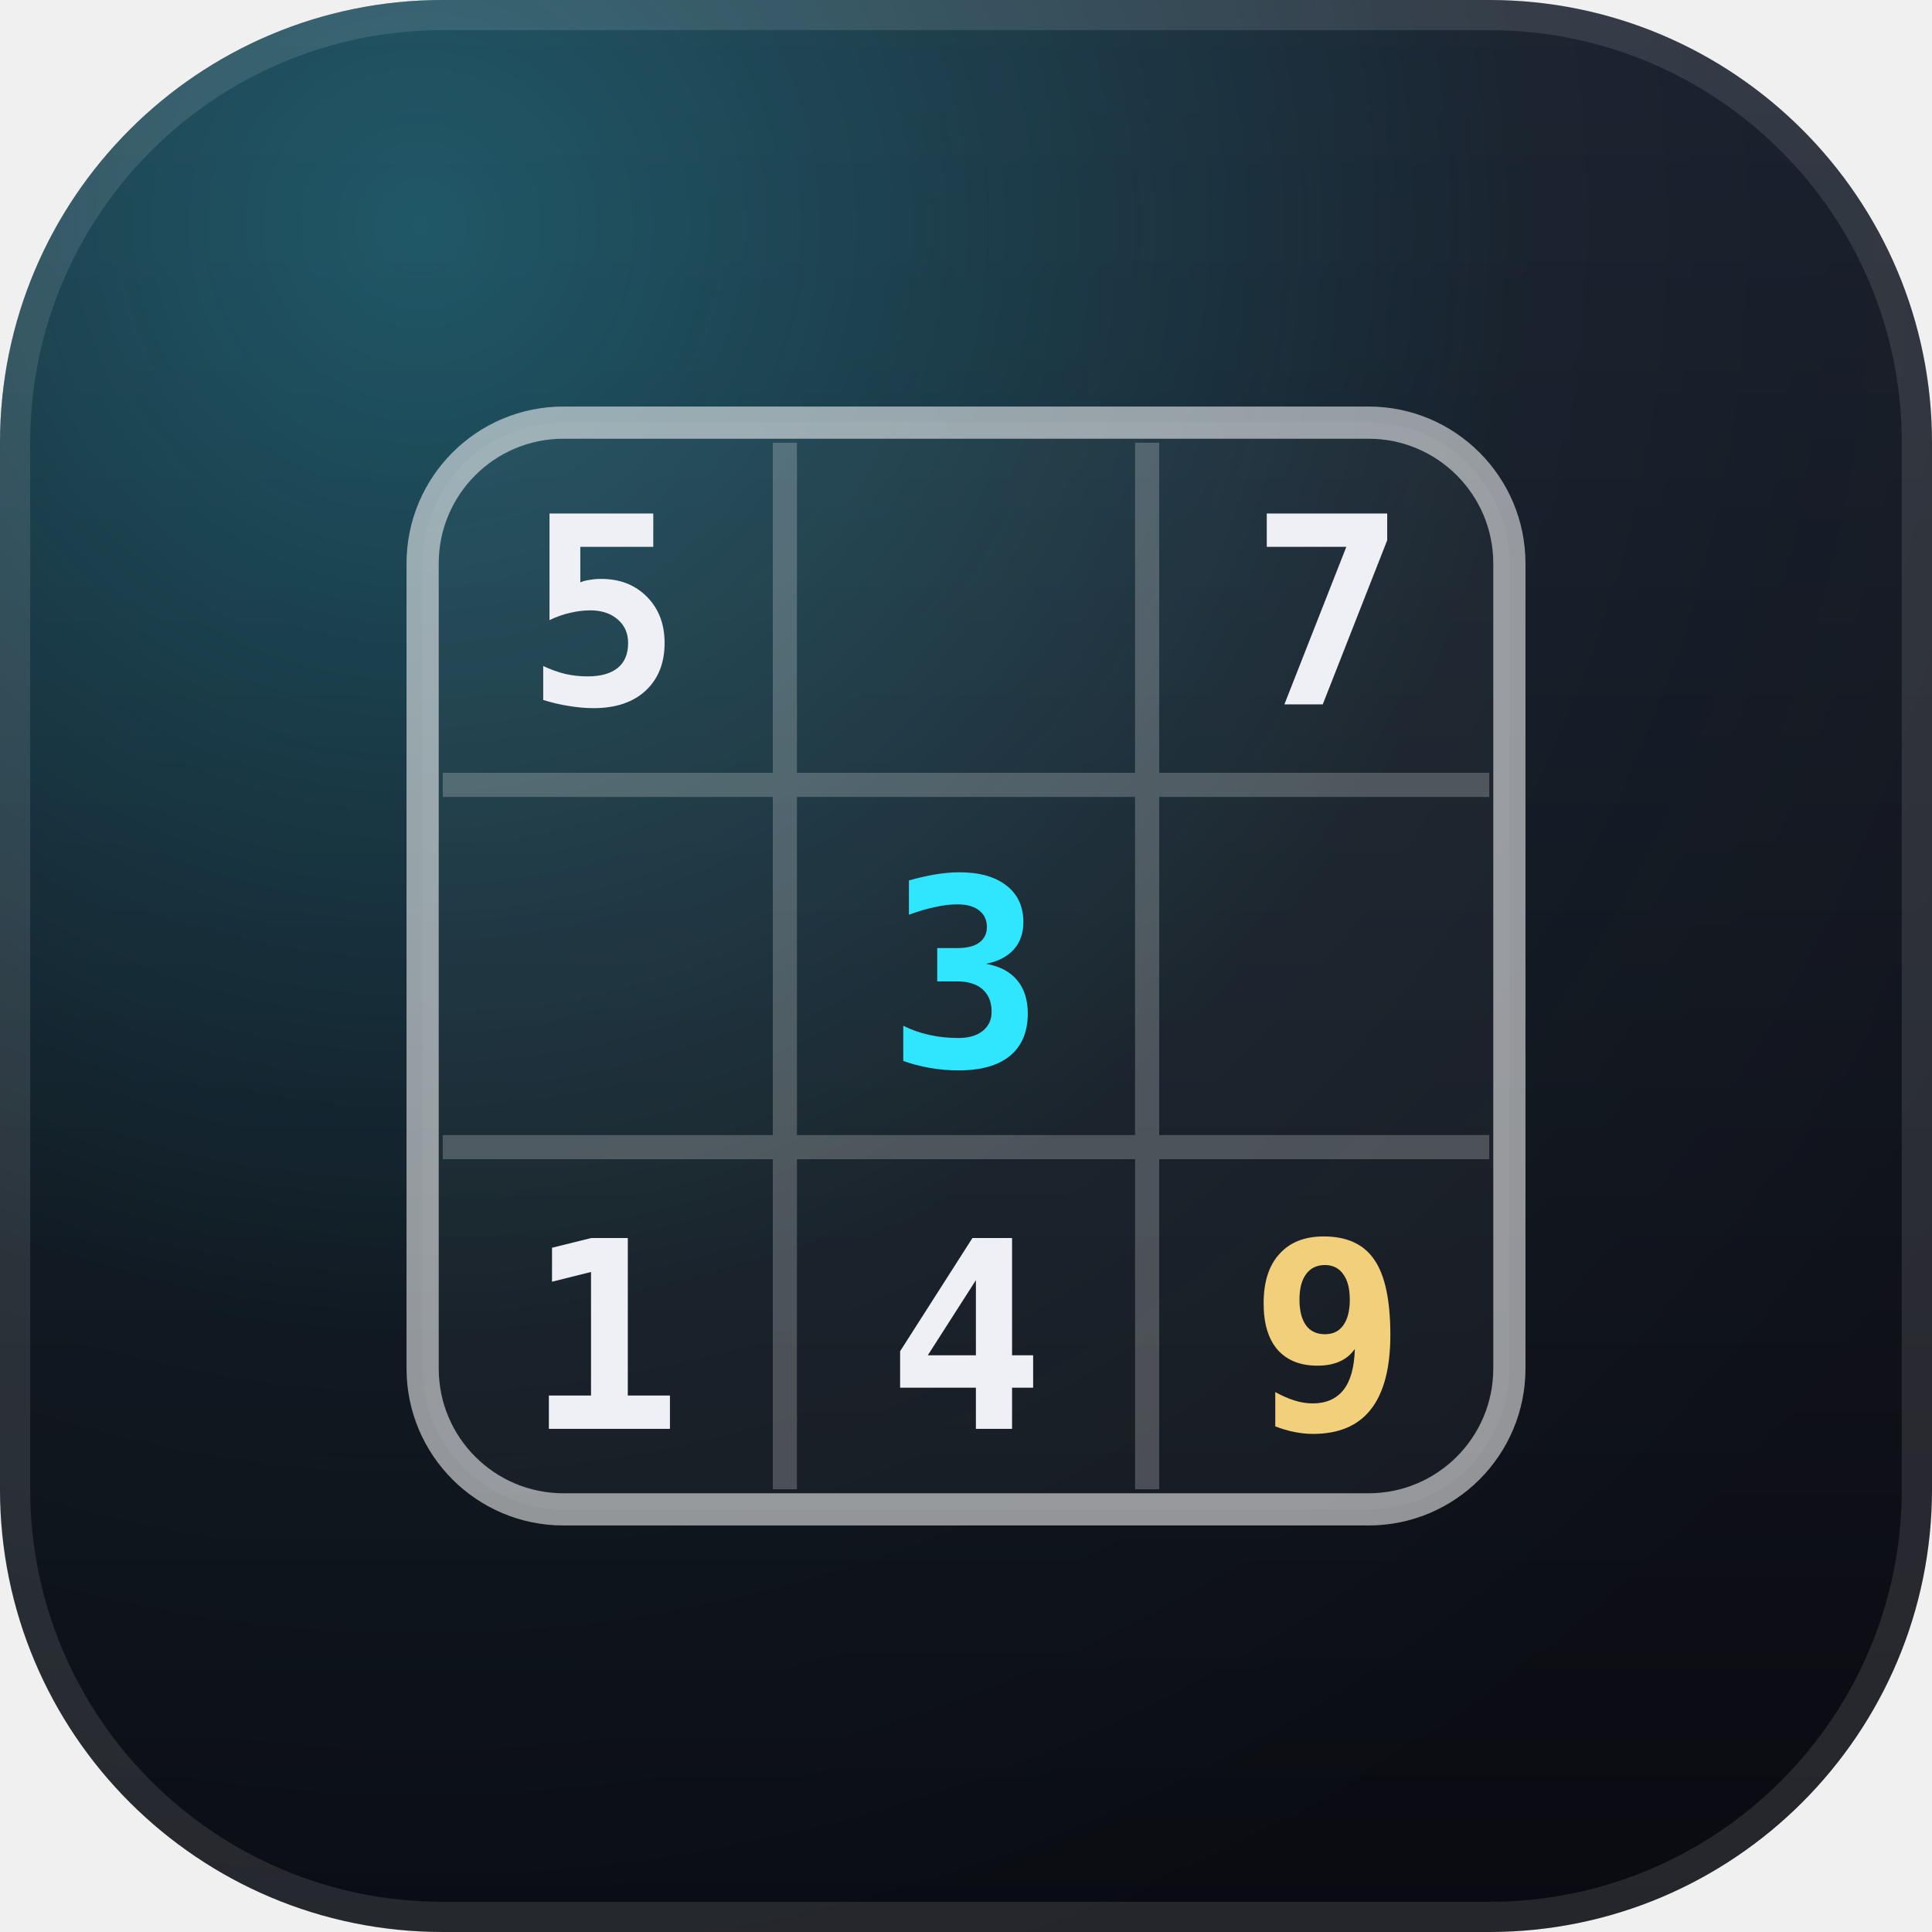
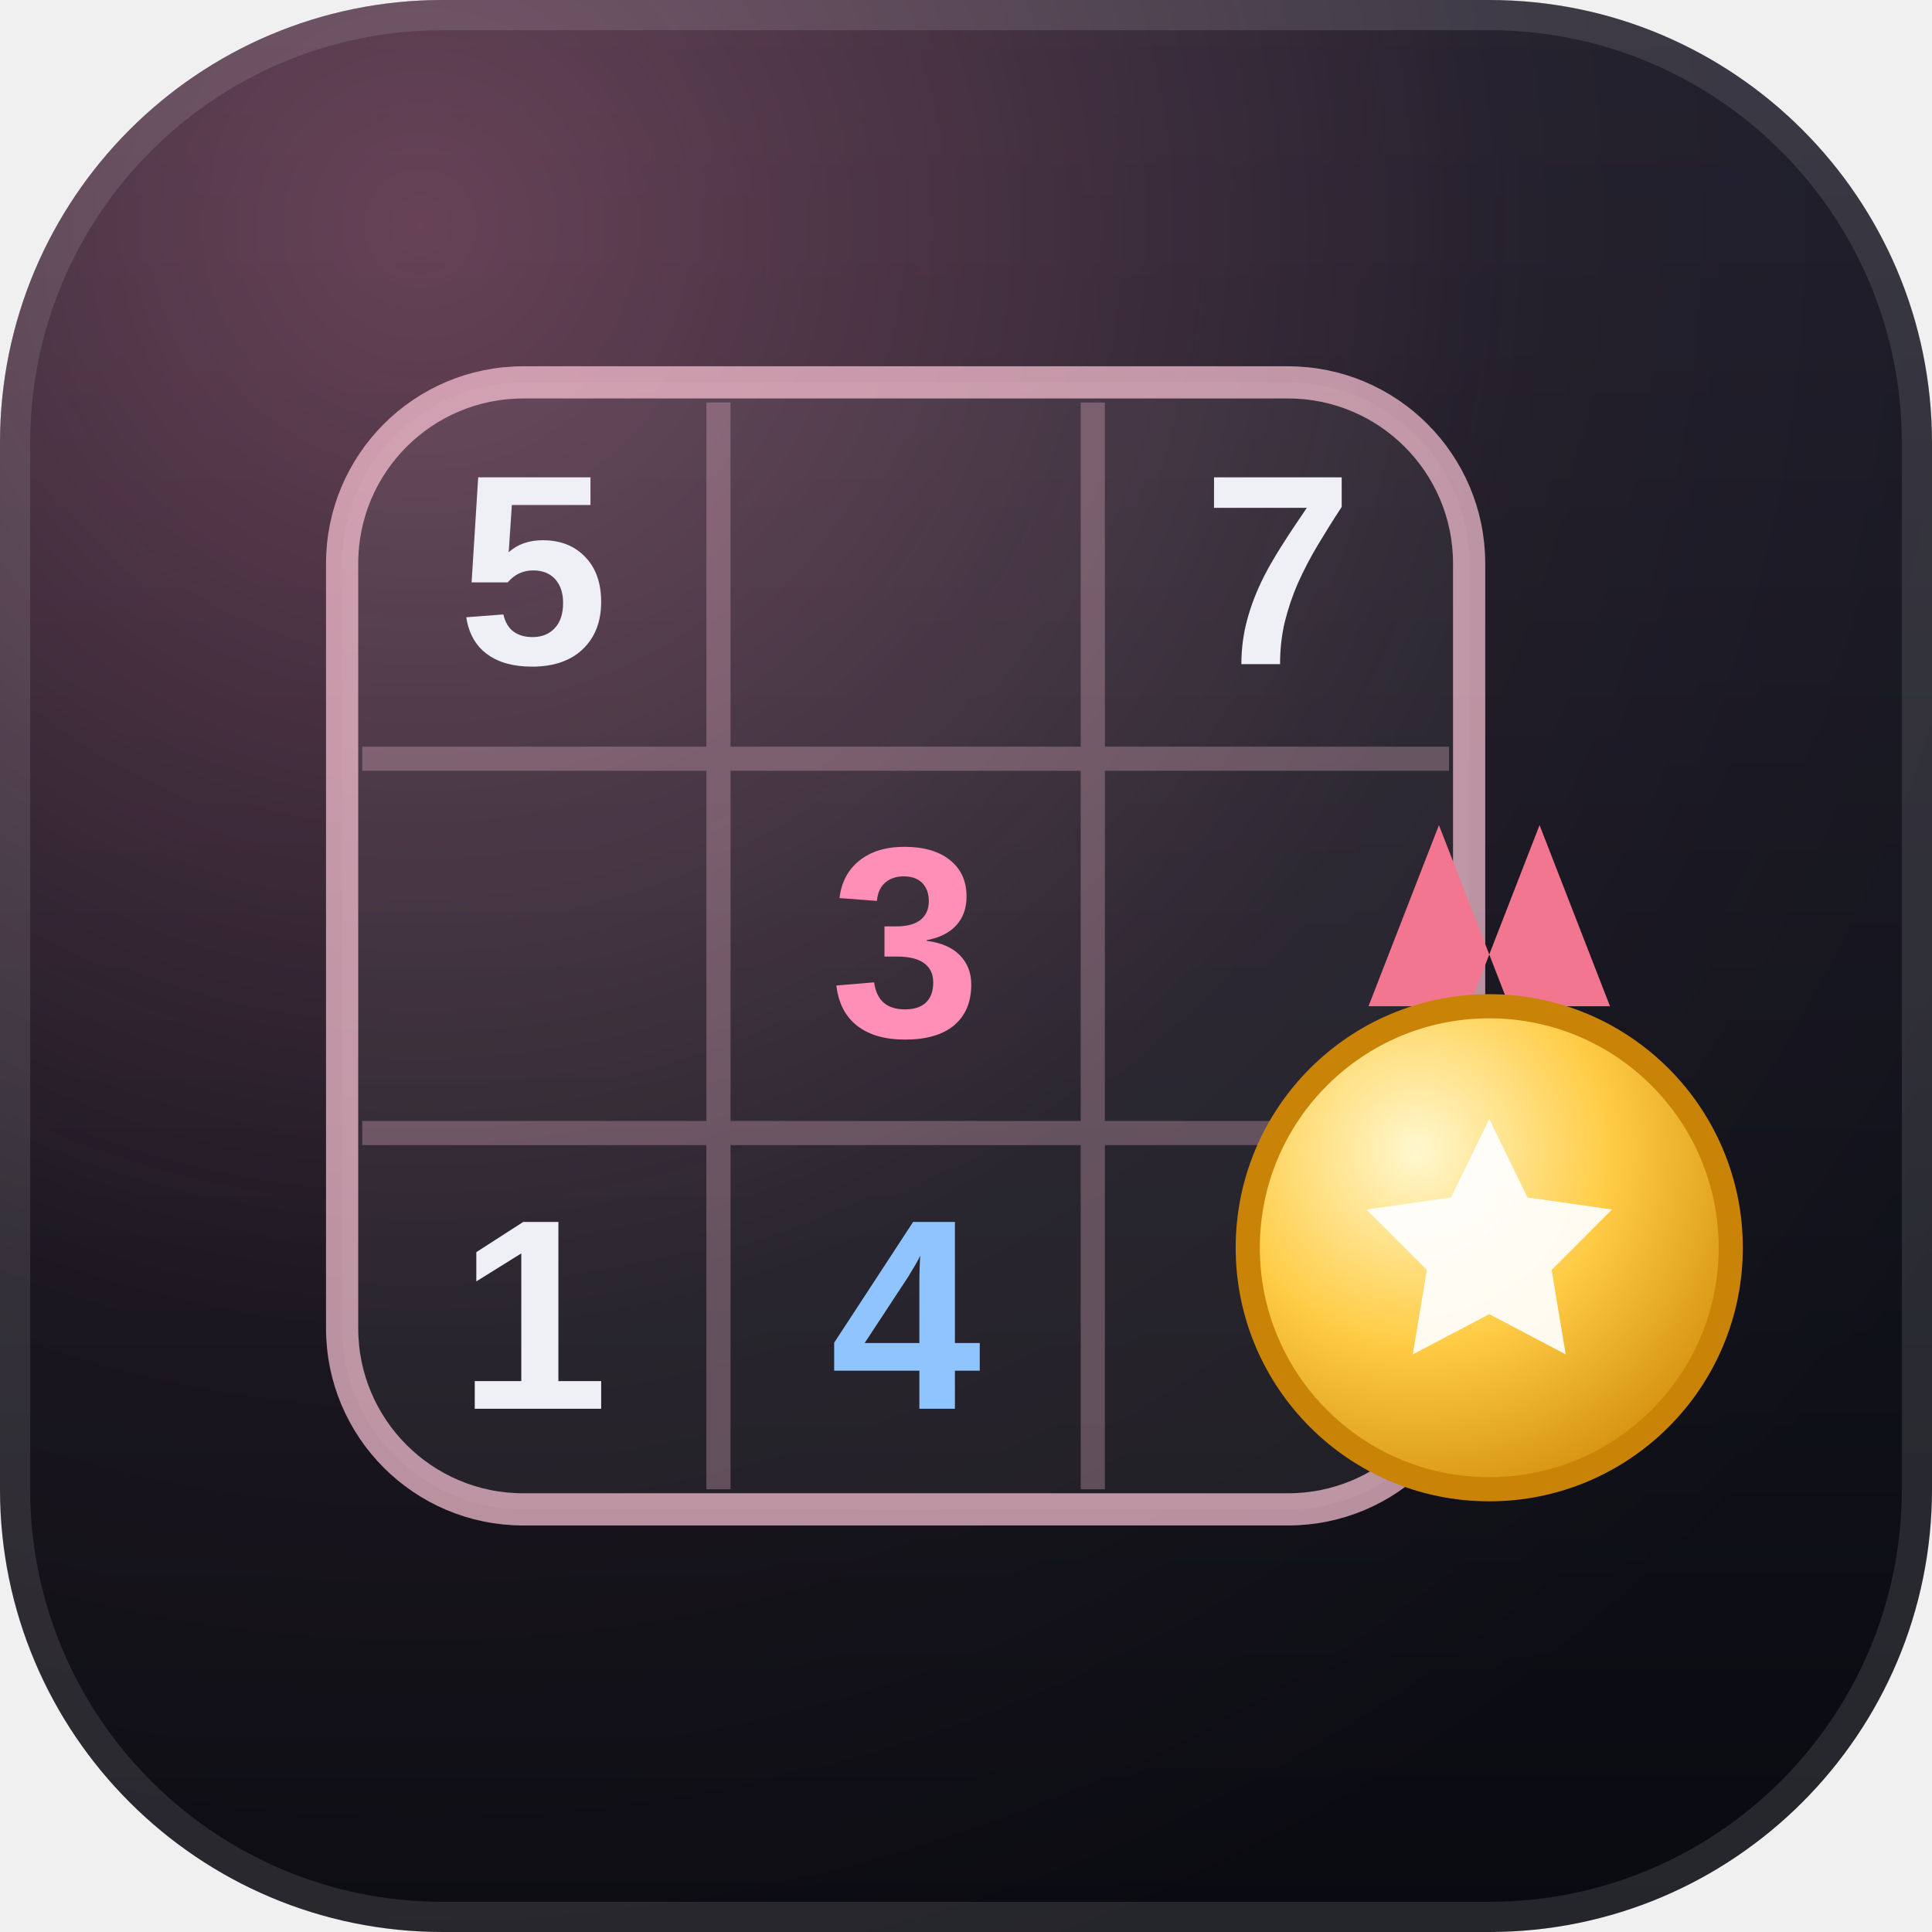
<svg xmlns="http://www.w3.org/2000/svg" viewBox="0 0 96 96" width="96" height="96">
  <defs>
    <linearGradient id="sudoku-bg" x1="0" y1="0" x2="0" y2="1">
      <stop offset="0" stop-color="#1b1d29" />
      <stop offset="1" stop-color="#0a0b11" />
    </linearGradient>
    <radialGradient id="sudoku-tint" cx=".22" cy=".12" r=".95">
-       <stop offset="0" stop-color="#30e6ff" stop-opacity=".30" />
-       <stop offset=".6" stop-color="#30e6ff" stop-opacity=".04" />
-       <stop offset="1" stop-color="#30e6ff" stop-opacity="0" />
+       <stop offset="0" stop-color="#ff8fb6" stop-opacity=".34" />
+       <stop offset=".6" stop-color="#ff8fb6" stop-opacity=".05" />
+       <stop offset="1" stop-color="#ff8fb6" stop-opacity="0" />
+     </radialGradient>
+     <radialGradient id="sudoku-gold" cx=".35" cy=".3" r=".8">
+       <stop offset="0" stop-color="#fff8cf" />
+       <stop offset=".5" stop-color="#ffcc45" />
+       <stop offset="1" stop-color="#cf8a08" />
    </radialGradient>
  </defs>
  <rect width="96" height="96" rx="22" fill="url(#sudoku-bg)" />
  <rect width="96" height="96" rx="22" fill="url(#sudoku-tint)" />
  <rect x=".75" y=".75" width="94.5" height="94.5" rx="21.25" fill="none" stroke="#fff" stroke-opacity=".11" stroke-width="1.5" />
-   <rect x="21" y="21" width="54" height="54" rx="7" fill="#fff" fill-opacity=".04" stroke="#fff" stroke-opacity=".55" stroke-width="1.6" />
-   <g stroke="#fff" stroke-opacity=".22" stroke-width="1.2">
-     <path d="M39 22V74M57 22V74M22 39H74M22 57H74" />
+   <rect x="17" y="19" width="56" height="56" rx="9" fill="#fff" fill-opacity=".06" stroke="#ffc7d7" stroke-opacity=".7" stroke-width="1.6" />
+   <g stroke="#ffc7d7" stroke-opacity=".28" stroke-width="1.2">
+     <path d="M35.7 20V74M54.3 20V74M18 37.7H72M18 56.3H72" />
  </g>
-   <g font-family="'JetBrains Mono',ui-monospace,Menlo,Consolas,monospace" font-size="13" font-weight="700" text-anchor="middle">
-     <text x="30" y="35" fill="#eef0f6">5</text>
-     <text x="48" y="53" fill="#30e6ff">3</text>
-     <text x="66" y="35" fill="#eef0f6">7</text>
-     <text x="30" y="71" fill="#eef0f6">1</text>
-     <text x="66" y="71" fill="#f2cf7a">9</text>
-     <text x="48" y="71" fill="#eef0f6">4</text>
+   <g font-family="Fredoka,'Arial Rounded MT Bold',Arial,sans-serif" font-size="13.5" font-weight="700" text-anchor="middle">
+     <text x="26.5" y="33" fill="#eef0f6">5</text>
+     <text x="45" y="51.5" fill="#ff8fb6">3</text>
+     <text x="63.5" y="33" fill="#eef0f6">7</text>
+     <text x="26.5" y="70" fill="#eef0f6">1</text>
+     <text x="45" y="70" fill="#8fc4ff">4</text>
  </g>
+   <path d="M68 50l3.5-9h5l-3.5 9zM80 50l-3.5-9h-5l3.5 9z" fill="#f2768f" />
+   <circle cx="74" cy="62" r="12" fill="url(#sudoku-gold)" stroke="#c98408" stroke-width="1.2" />
+   <path d="M74 55.6l1.9 3.9 4.2.6-3 3 .7 4.2-3.8-2-3.8 2 .7-4.2-3-3 4.2-.6z" fill="#fff" fill-opacity=".92" />
</svg>
